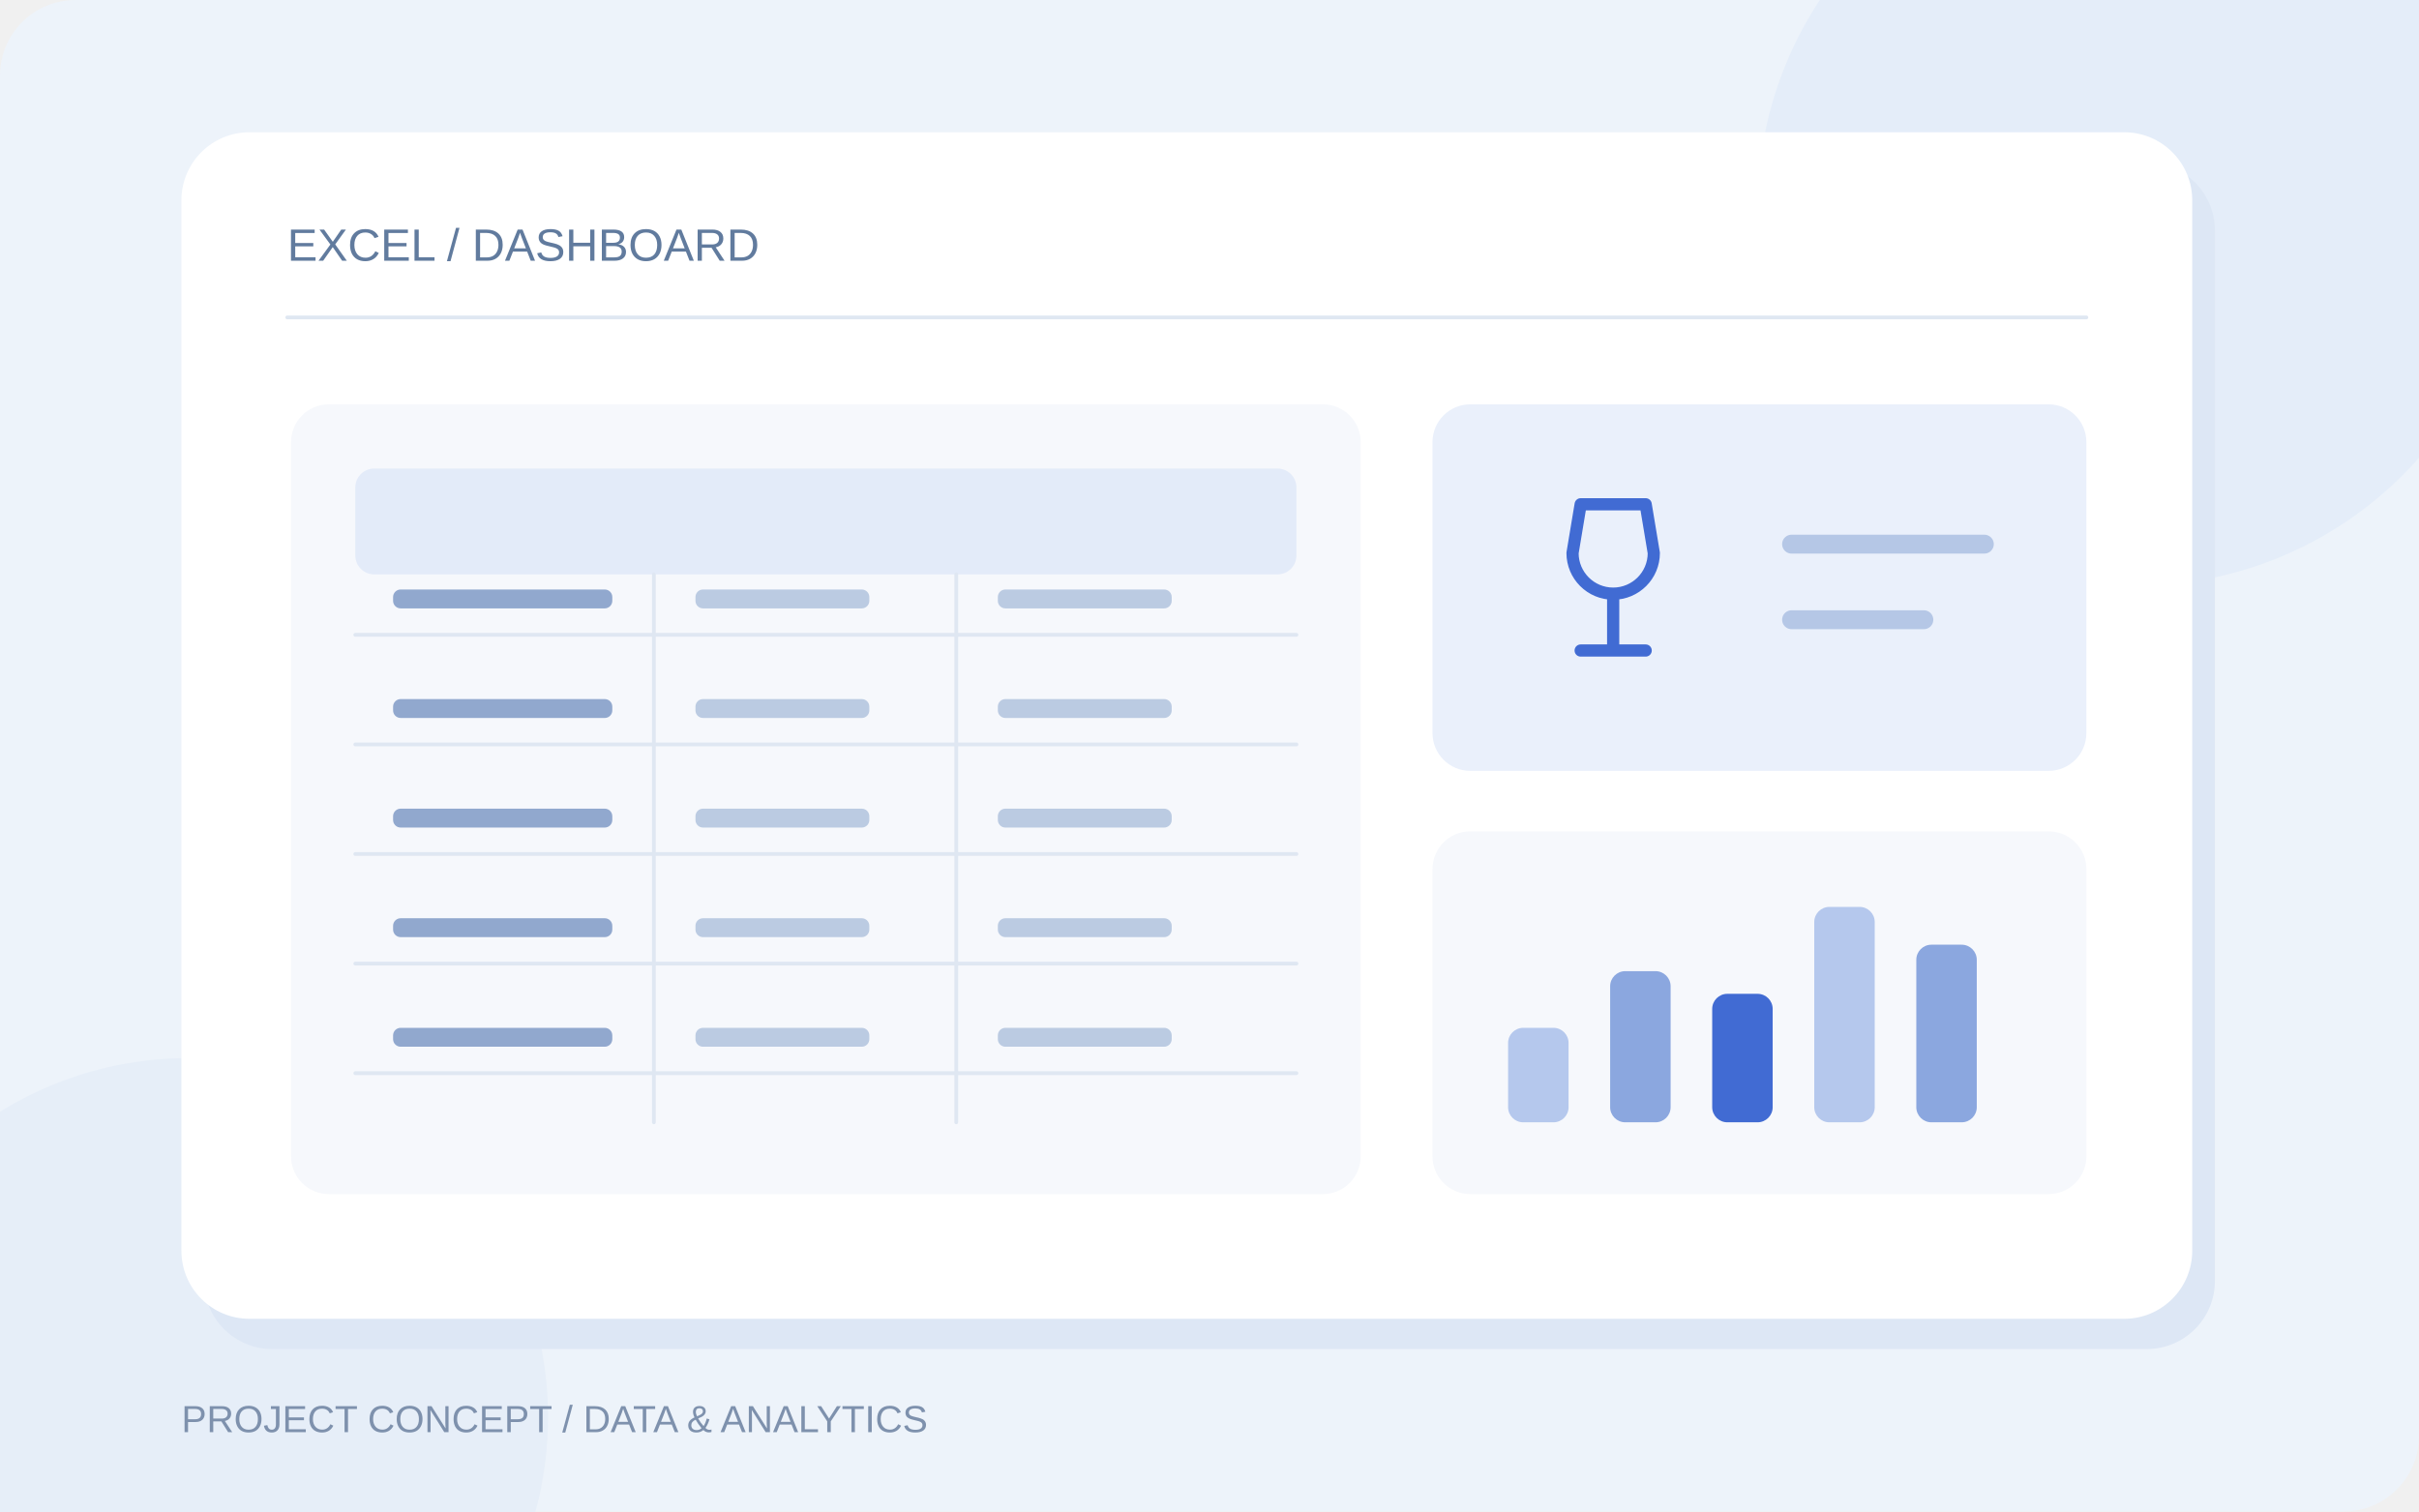
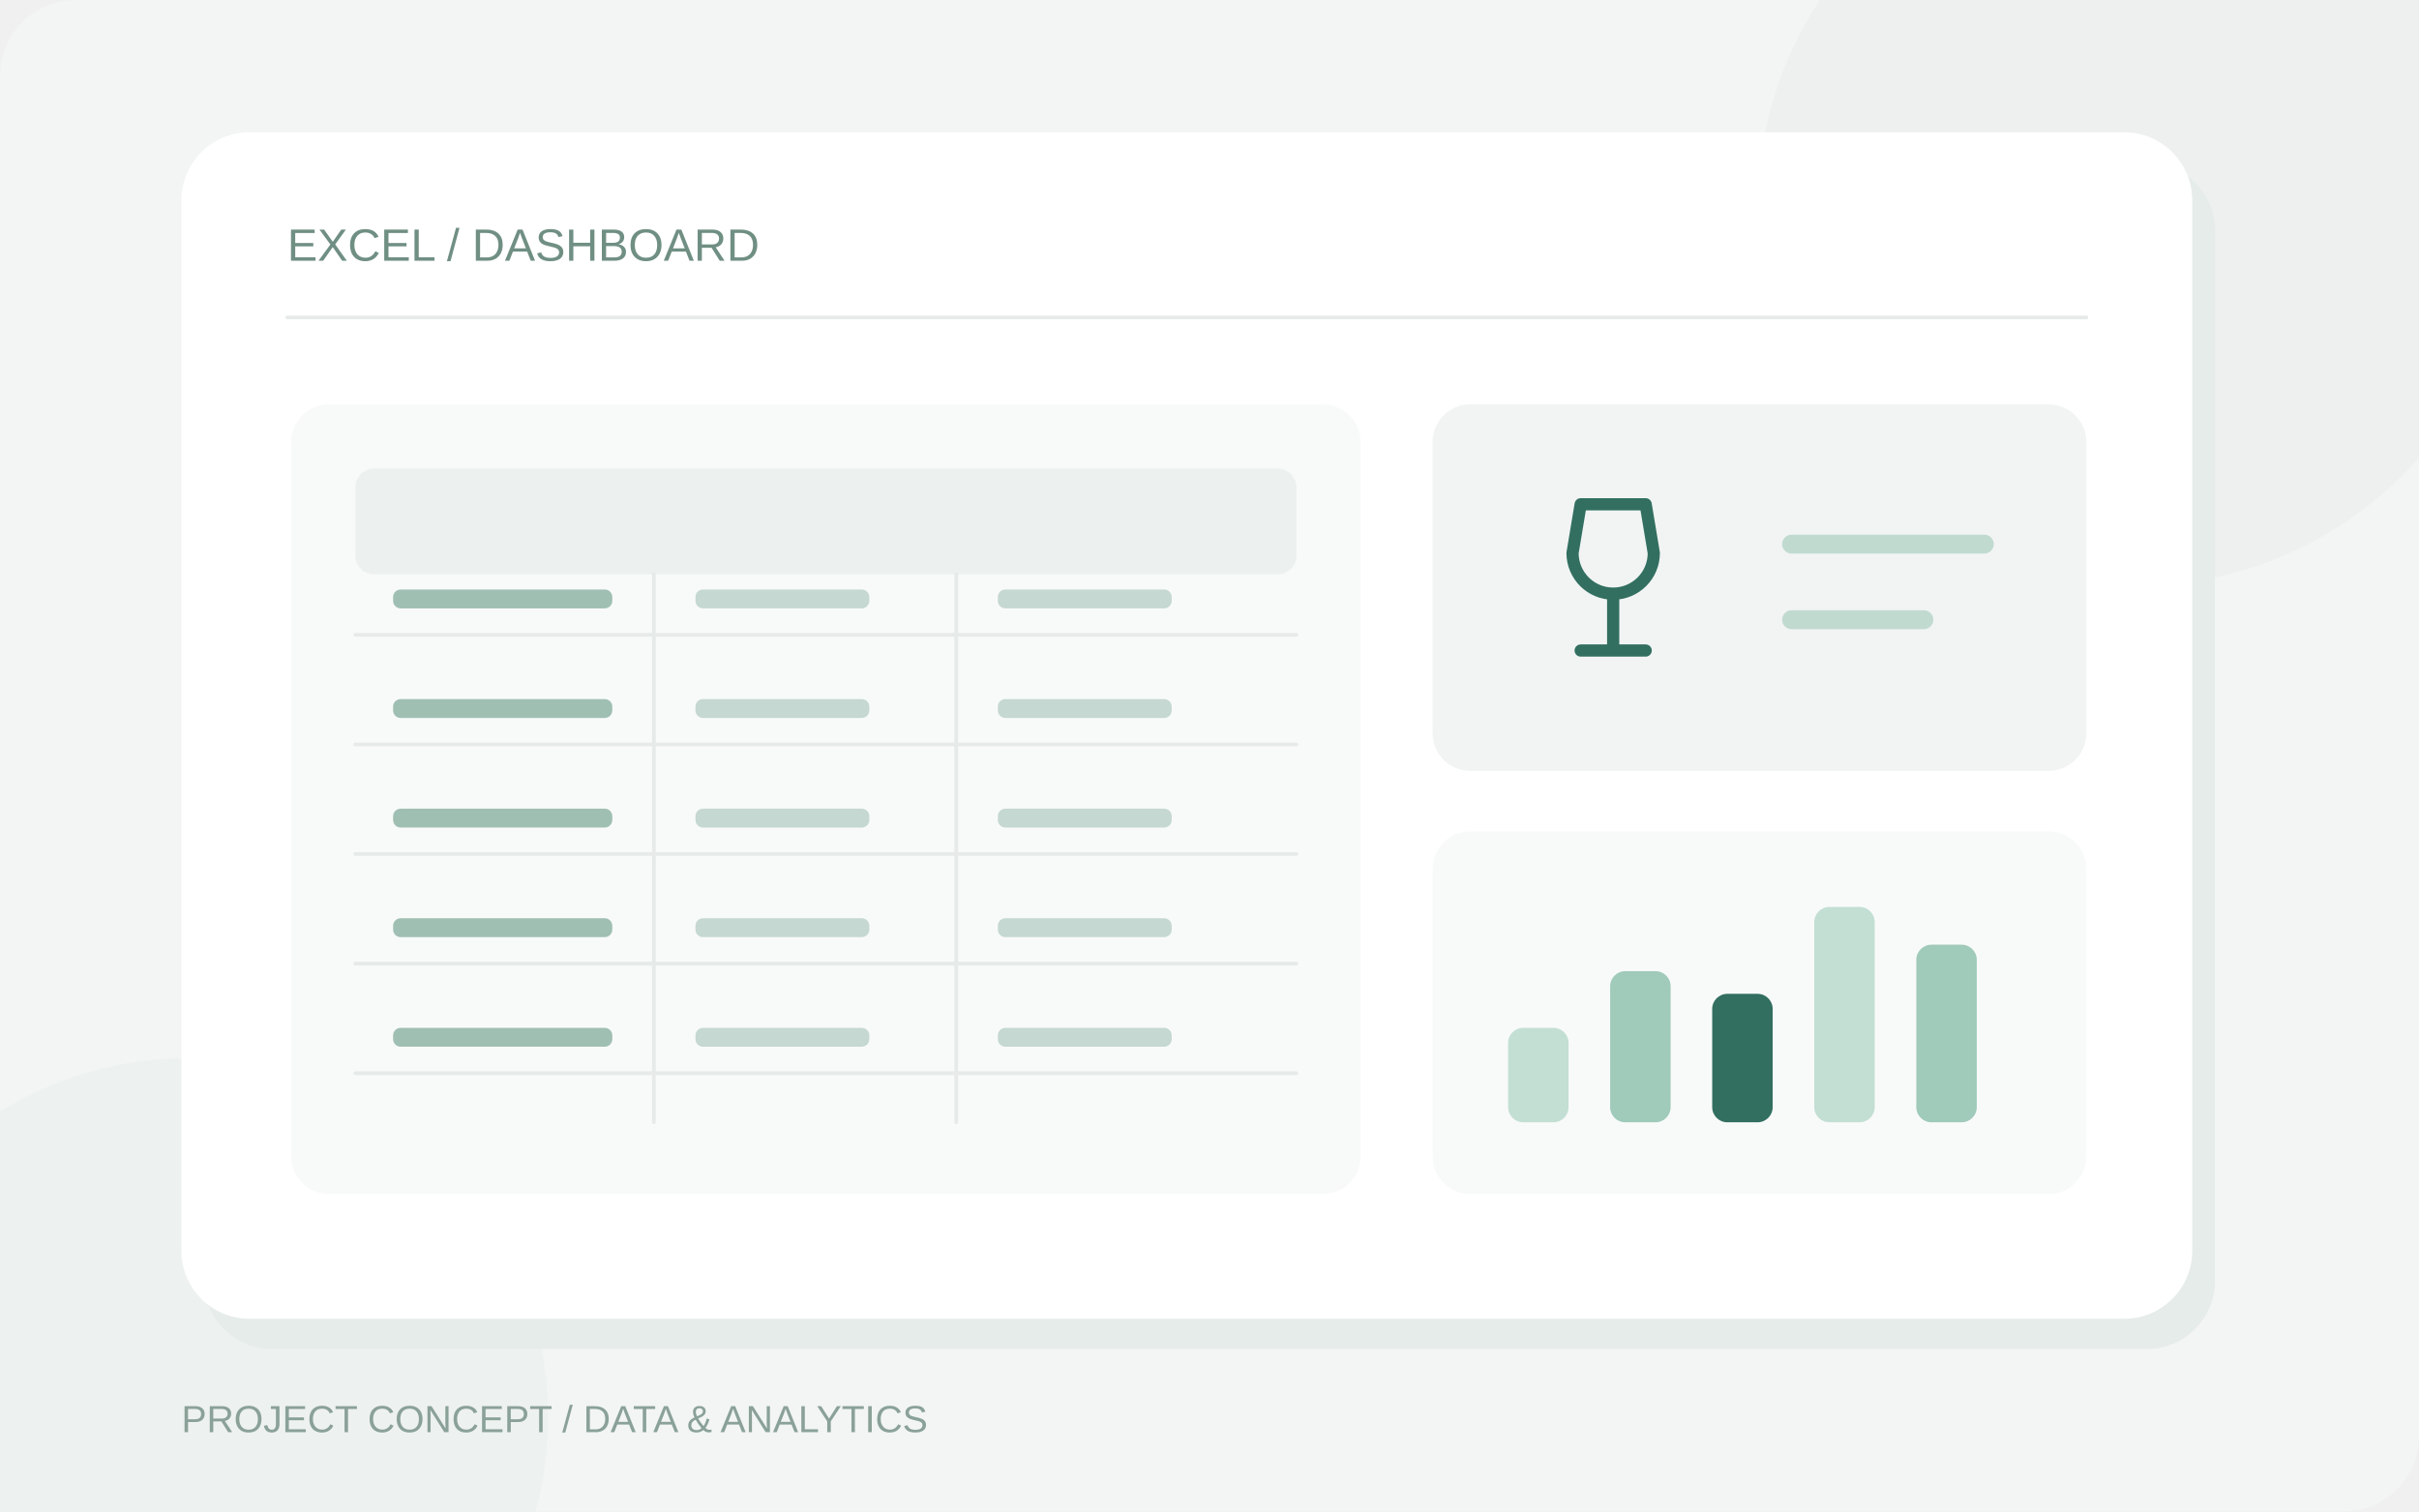
<svg xmlns="http://www.w3.org/2000/svg" viewBox="0 0 640 400">
-   <rect x="0" y="0" width="640" height="400" rx="20" fill="#edf3fa" />
-   <circle cx="565" cy="55" r="100" fill="#e4edf9" />
-   <circle cx="50" cy="375" r="95" fill="#e6eef8" />
-   <rect x="54" y="43" width="532" height="314" rx="18" fill="#dde7f5" />
+   <rect x="0" y="0" width="640" height="400" rx="20" fill="#f2f5f4" />
+   <circle cx="565" cy="55" r="100" fill="#edf0ef" />
+   <circle cx="50" cy="375" r="95" fill="#edf1ef" />
+   <rect x="54" y="43" width="532" height="314" rx="18" fill="#e6ecea" />
  <rect x="48" y="35" width="532" height="314" rx="18" fill="white" />
-   <text x="76" y="69" font-family="Arial,sans-serif" font-size="12" fill="#617b9e">EXCEL / DASHBOARD</text>
-   <path d="M76 84H552" stroke="#dfe7f2" stroke-width="1" fill="none" stroke-linecap="round" stroke-linejoin="round" />
-   <rect x="77" y="107" width="283" height="209" rx="10" fill="#f6f8fc" />
-   <rect x="94" y="124" width="249" height="28" rx="5" fill="#e3ebf9" />
-   <path d="M94 168h249" stroke="#dfe7f2" stroke-width="1" fill="none" stroke-linecap="round" stroke-linejoin="round" />
-   <rect x="104" y="156" width="58" height="5" rx="2" fill="#91a8ce" />
-   <rect x="184" y="156" width="46" height="5" rx="2" fill="#bbcbe2" />
-   <rect x="264" y="156" width="46" height="5" rx="2" fill="#bbcbe2" />
-   <path d="M94 197h249" stroke="#dfe7f2" stroke-width="1" fill="none" stroke-linecap="round" stroke-linejoin="round" />
-   <rect x="104" y="185" width="58" height="5" rx="2" fill="#91a8ce" />
-   <rect x="184" y="185" width="46" height="5" rx="2" fill="#bbcbe2" />
-   <rect x="264" y="185" width="46" height="5" rx="2" fill="#bbcbe2" />
-   <path d="M94 226h249" stroke="#dfe7f2" stroke-width="1" fill="none" stroke-linecap="round" stroke-linejoin="round" />
-   <rect x="104" y="214" width="58" height="5" rx="2" fill="#91a8ce" />
-   <rect x="184" y="214" width="46" height="5" rx="2" fill="#bbcbe2" />
-   <rect x="264" y="214" width="46" height="5" rx="2" fill="#bbcbe2" />
-   <path d="M94 255h249" stroke="#dfe7f2" stroke-width="1" fill="none" stroke-linecap="round" stroke-linejoin="round" />
-   <rect x="104" y="243" width="58" height="5" rx="2" fill="#91a8ce" />
-   <rect x="184" y="243" width="46" height="5" rx="2" fill="#bbcbe2" />
-   <rect x="264" y="243" width="46" height="5" rx="2" fill="#bbcbe2" />
-   <path d="M94 284h249" stroke="#dfe7f2" stroke-width="1" fill="none" stroke-linecap="round" stroke-linejoin="round" />
-   <rect x="104" y="272" width="58" height="5" rx="2" fill="#91a8ce" />
-   <rect x="184" y="272" width="46" height="5" rx="2" fill="#bbcbe2" />
-   <rect x="264" y="272" width="46" height="5" rx="2" fill="#bbcbe2" />
-   <path d="M173 152v145M253 152v145" stroke="#dfe7f2" stroke-width="1" fill="none" stroke-linecap="round" stroke-linejoin="round" />
-   <rect x="379" y="107" width="173" height="97" rx="10" fill="#eaf0fb" />
+   <text x="76" y="69" font-family="Arial,sans-serif" font-size="12" fill="#708f83">EXCEL / DASHBOARD</text>
+   <path d="M76 84H552" stroke="#e6ebe9" stroke-width="1" fill="none" stroke-linecap="round" stroke-linejoin="round" />
+   <rect x="77" y="107" width="283" height="209" rx="10" fill="#f8faf9" />
+   <rect x="94" y="124" width="249" height="28" rx="5" fill="#ecf0ee" />
+   <path d="M94 168h249" stroke="#e6ebe9" stroke-width="1" fill="none" stroke-linecap="round" stroke-linejoin="round" />
+   <rect x="104" y="156" width="58" height="5" rx="2" fill="#a0bfb3" />
+   <rect x="184" y="156" width="46" height="5" rx="2" fill="#c5d8d1" />
+   <rect x="264" y="156" width="46" height="5" rx="2" fill="#c5d8d1" />
+   <path d="M94 197h249" stroke="#e6ebe9" stroke-width="1" fill="none" stroke-linecap="round" stroke-linejoin="round" />
+   <rect x="104" y="185" width="58" height="5" rx="2" fill="#a0bfb3" />
+   <rect x="184" y="185" width="46" height="5" rx="2" fill="#c5d8d1" />
+   <rect x="264" y="185" width="46" height="5" rx="2" fill="#c5d8d1" />
+   <path d="M94 226h249" stroke="#e6ebe9" stroke-width="1" fill="none" stroke-linecap="round" stroke-linejoin="round" />
+   <rect x="104" y="214" width="58" height="5" rx="2" fill="#a0bfb3" />
+   <rect x="184" y="214" width="46" height="5" rx="2" fill="#c5d8d1" />
+   <rect x="264" y="214" width="46" height="5" rx="2" fill="#c5d8d1" />
+   <path d="M94 255h249" stroke="#e6ebe9" stroke-width="1" fill="none" stroke-linecap="round" stroke-linejoin="round" />
+   <rect x="104" y="243" width="58" height="5" rx="2" fill="#a0bfb3" />
+   <rect x="184" y="243" width="46" height="5" rx="2" fill="#c5d8d1" />
+   <rect x="264" y="243" width="46" height="5" rx="2" fill="#c5d8d1" />
+   <path d="M94 284h249" stroke="#e6ebe9" stroke-width="1" fill="none" stroke-linecap="round" stroke-linejoin="round" />
+   <rect x="104" y="272" width="58" height="5" rx="2" fill="#a0bfb3" />
+   <rect x="184" y="272" width="46" height="5" rx="2" fill="#c5d8d1" />
+   <rect x="264" y="272" width="46" height="5" rx="2" fill="#c5d8d1" />
+   <path d="M173 152v145M253 152v145" stroke="#e6ebe9" stroke-width="1" fill="none" stroke-linecap="round" stroke-linejoin="round" />
+   <rect x="379" y="107" width="173" height="97" rx="10" fill="#f1f4f3" />
  <g transform="translate(401 127) scale(2.15)">
-     <path d="M8 3h8l1 6a5 5 0 0 1-10 0l1-6Zm4 11v7m-4 0h8" stroke="#416bd3" stroke-width="1.5" fill="none" stroke-linecap="round" stroke-linejoin="round" />
+     <path d="M8 3h8l1 6a5 5 0 0 1-10 0l1-6Zm4 11v7m-4 0h8" stroke="#326f60" stroke-width="1.5" fill="none" stroke-linecap="round" stroke-linejoin="round" />
  </g>
-   <path d="M474 144h51M474 164h35" stroke="#b5c7e6" stroke-width="5" fill="none" stroke-linecap="round" stroke-linejoin="round" />
-   <rect x="379" y="220" width="173" height="96" rx="10" fill="#f6f8fc" />
-   <rect x="399" y="272" width="16" height="25" rx="4" fill="#b5c8ed" />
-   <rect x="426" y="257" width="16" height="40" rx="4" fill="#8ba7df" />
-   <rect x="453" y="263" width="16" height="34" rx="4" fill="#416bd3" />
-   <rect x="480" y="240" width="16" height="57" rx="4" fill="#b5c8ed" />
-   <rect x="507" y="250" width="16" height="47" rx="4" fill="#8ba7df" />
-   <text x="48" y="379" font-family="Arial,sans-serif" font-size="10" fill="#7e91ad">PROJECT CONCEPT  /  DATA &amp; ANALYTICS</text>
+   <path d="M474 144h51M474 164h35" stroke="#c1dad0" stroke-width="5" fill="none" stroke-linecap="round" stroke-linejoin="round" />
+   <rect x="379" y="220" width="173" height="96" rx="10" fill="#f8faf9" />
+   <rect x="399" y="272" width="16" height="25" rx="4" fill="#c3dfd4" />
+   <rect x="426" y="257" width="16" height="40" rx="4" fill="#a0caba" />
+   <rect x="453" y="263" width="16" height="34" rx="4" fill="#326f60" />
+   <rect x="480" y="240" width="16" height="57" rx="4" fill="#c3dfd4" />
+   <rect x="507" y="250" width="16" height="47" rx="4" fill="#a0caba" />
+   <text x="48" y="379" font-family="Arial,sans-serif" font-size="10" fill="#8aa198">PROJECT CONCEPT  /  DATA &amp; ANALYTICS</text>
</svg>
